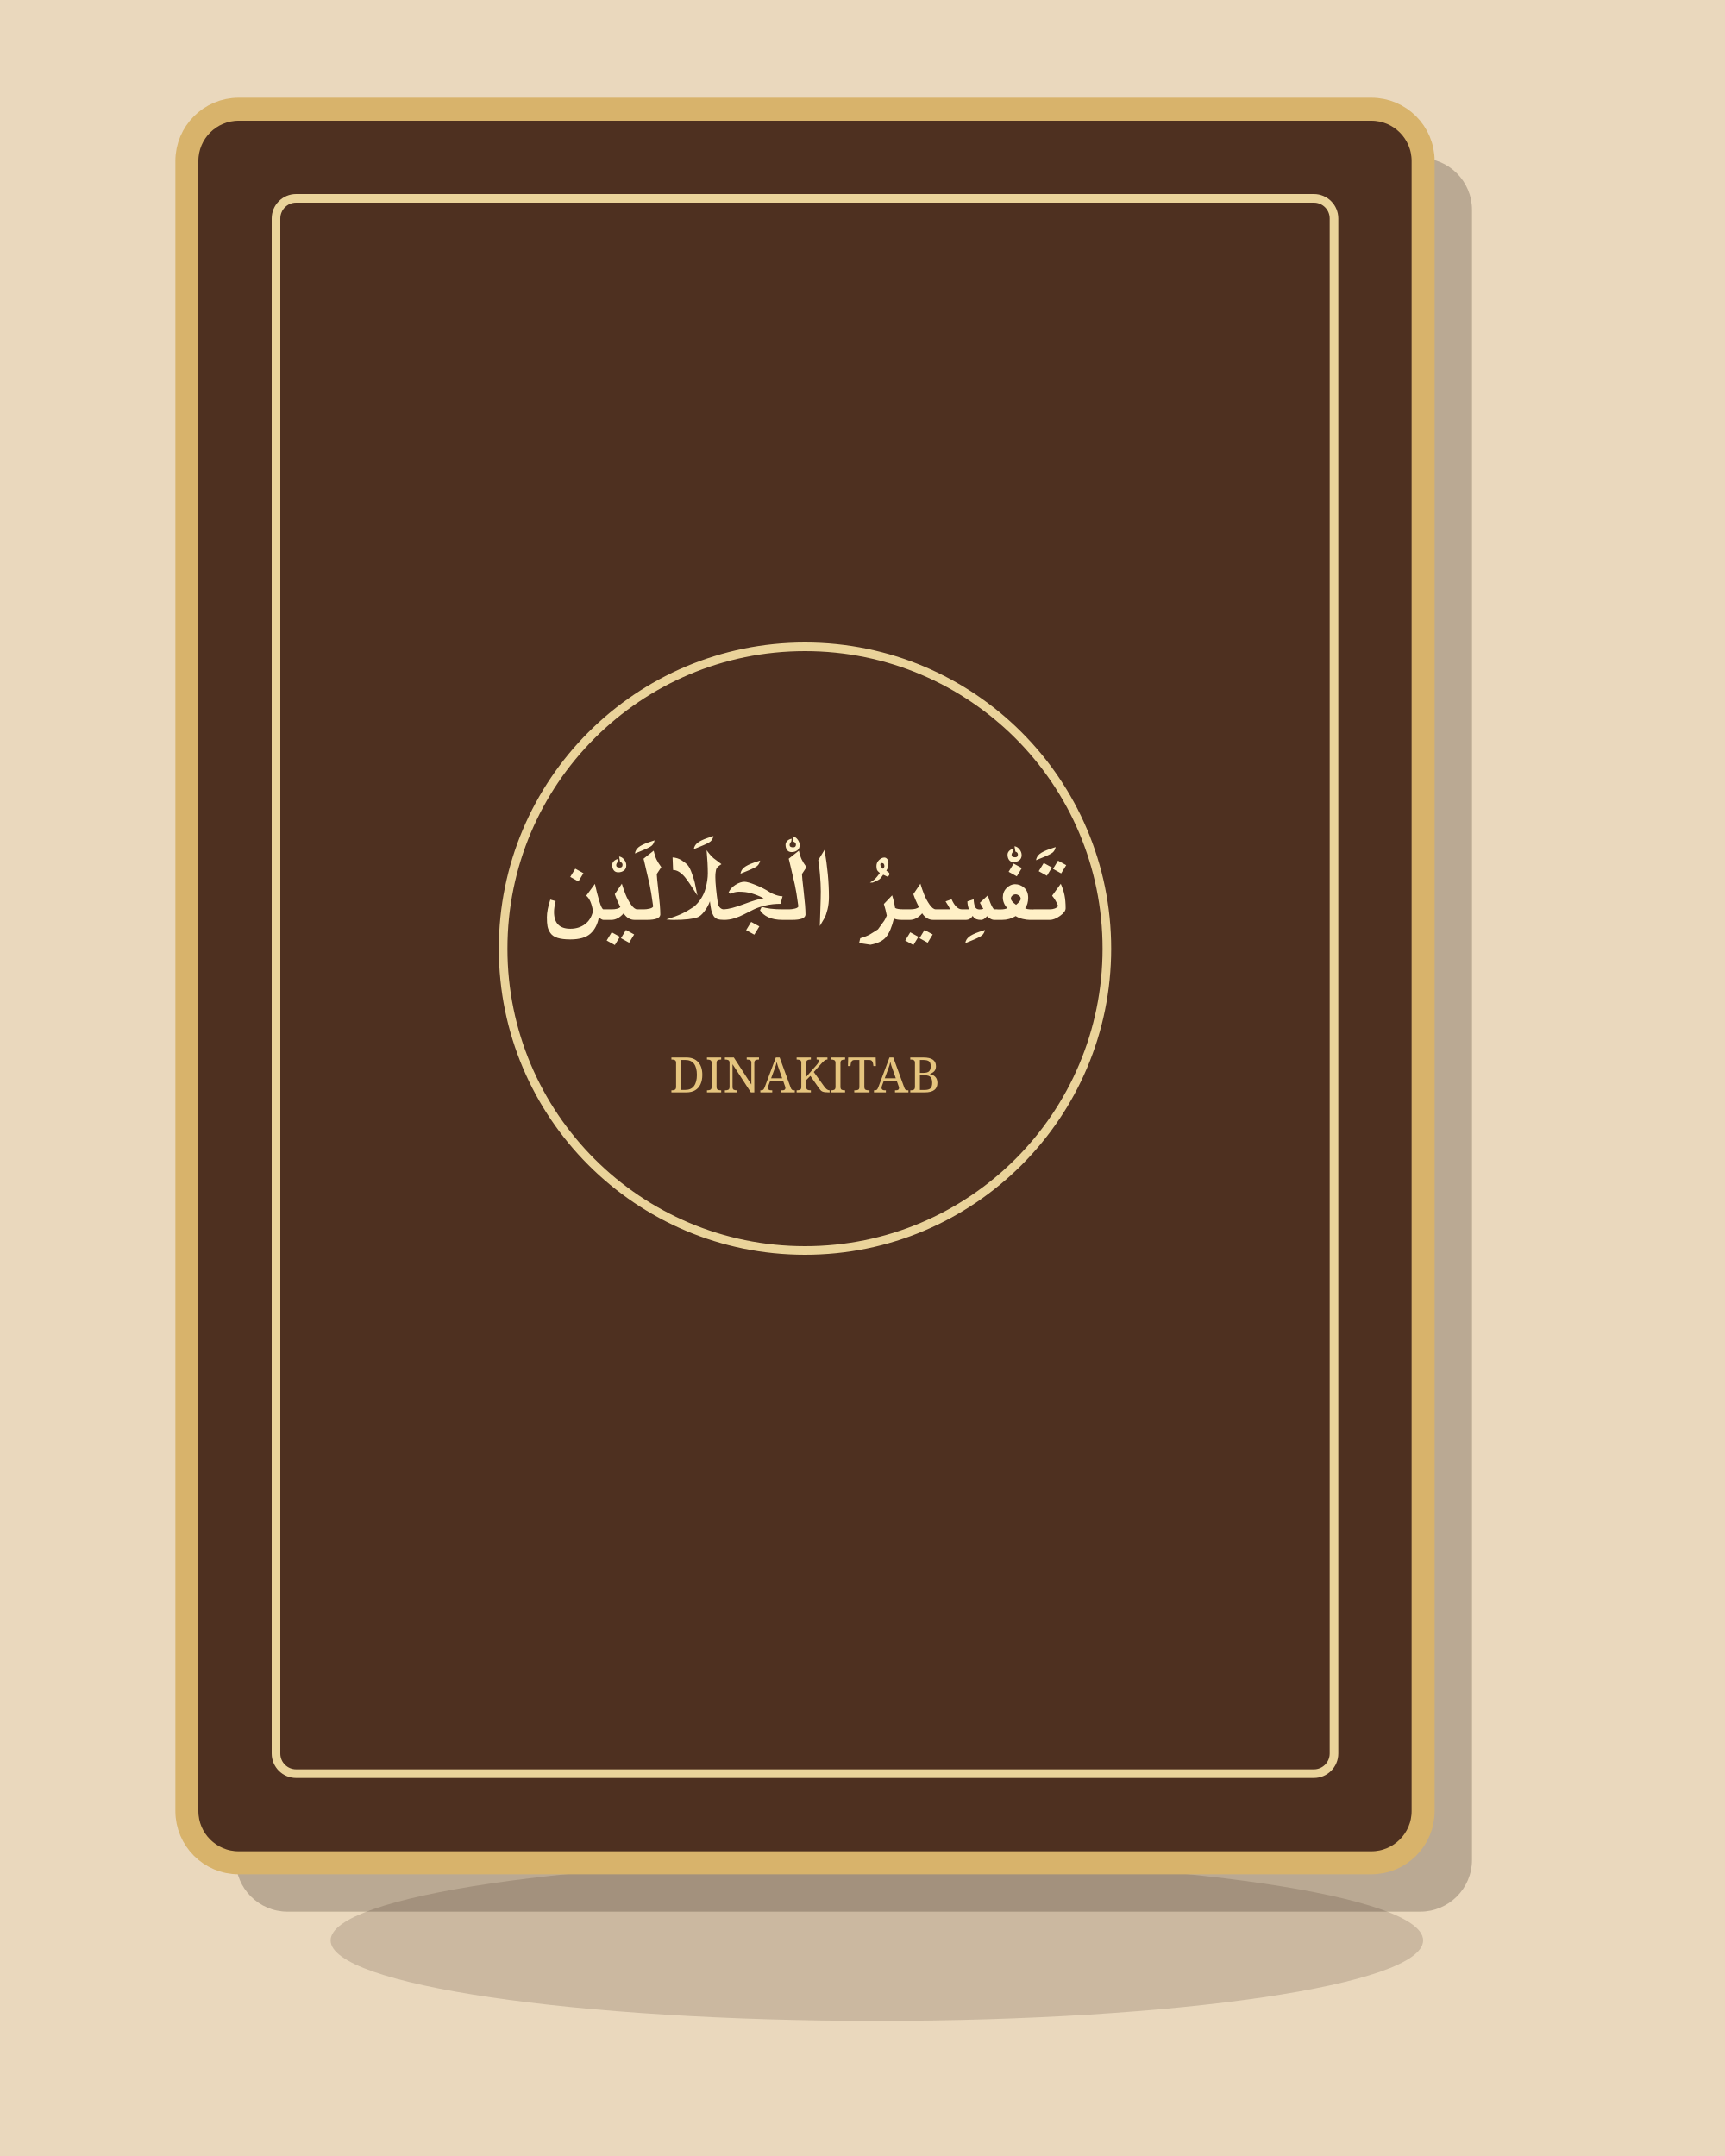
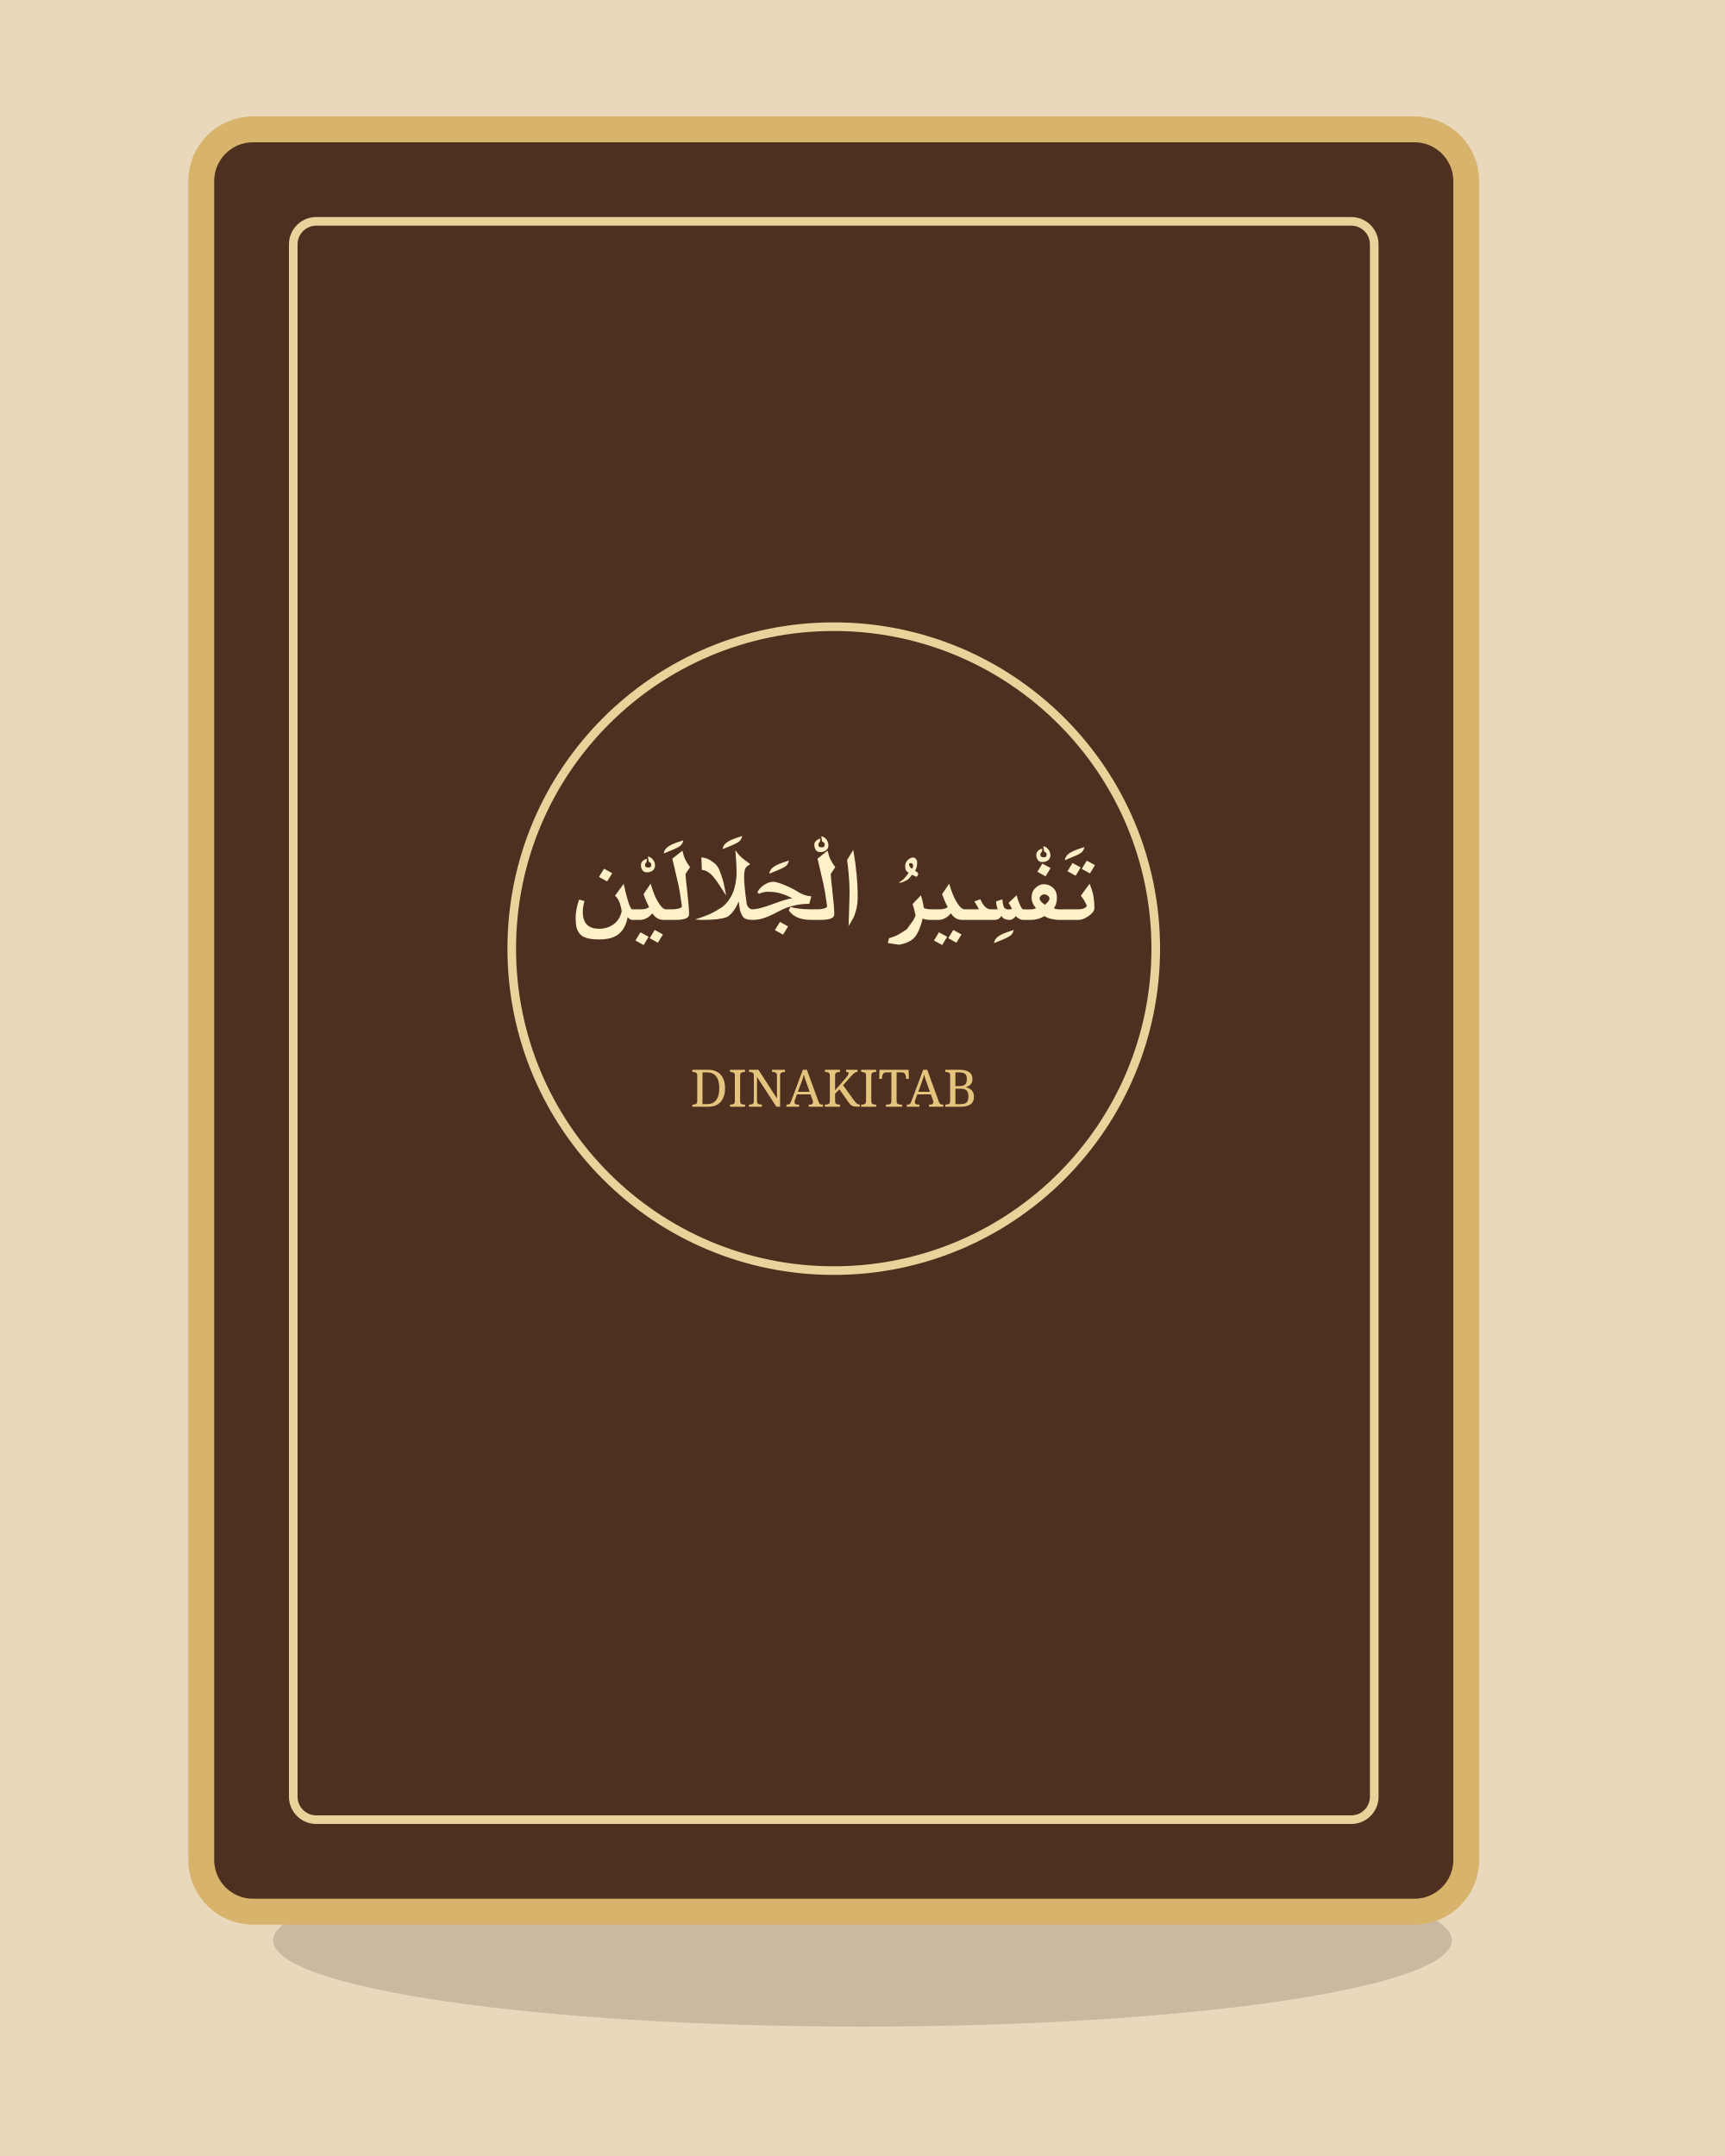
- <svg xmlns="http://www.w3.org/2000/svg" width="600" height="750">
+ <svg xmlns="http://www.w3.org/2000/svg" width="600" height="750" viewBox="0 0 600 750">
  <rect width="600" height="750" fill="#ead8bd" />
-   <ellipse cx="305" cy="675" rx="190" ry="28" fill="#3b281c" opacity=".18" />
-   <rect x="82" y="55" width="430" height="610" rx="18" fill="#2c1c13" opacity=".25" />
-   <rect x="65" y="38" width="430" height="610" rx="18" fill="#4e3020" stroke="#d8b36b" stroke-width="8" />
-   <rect x="96" y="69" width="368" height="548" rx="7" fill="none" stroke="#ead39a" stroke-width="3" />
-   <circle cx="280" cy="330" r="105" fill="none" stroke="#ead39a" stroke-width="3" />
-   <text x="280" y="320" text-anchor="middle" fill="#fff0c7" font-size="35" font-family="serif" font-weight="bold">تَفْسِيرُ الْجَلَالَيْن</text>
-   <text x="280" y="380" text-anchor="middle" fill="#e5c47e" font-size="17" font-family="serif">DINAKITAB</text>
+   <ellipse cx="300" cy="675" rx="205" ry="30" fill="#3b281c" opacity=".18" />
+   <rect x="70" y="45" width="440" height="620" rx="18" fill="#4e3020" stroke="#d8b36b" stroke-width="9" />
+   <rect x="102" y="77" width="376" height="556" rx="8" fill="none" stroke="#ead39a" stroke-width="3" />
+   <circle cx="290" cy="330" r="112" fill="none" stroke="#ead39a" stroke-width="3" />
+   <text x="290" y="320" text-anchor="middle" fill="#fff0c7" font-size="35" font-family="serif" font-weight="bold">تَفْسِيرُ الْجَلَالَيْن</text>
+   <text x="290" y="385" text-anchor="middle" fill="#e5c47e" font-size="18" font-family="serif">DINAKITAB</text>
</svg>
